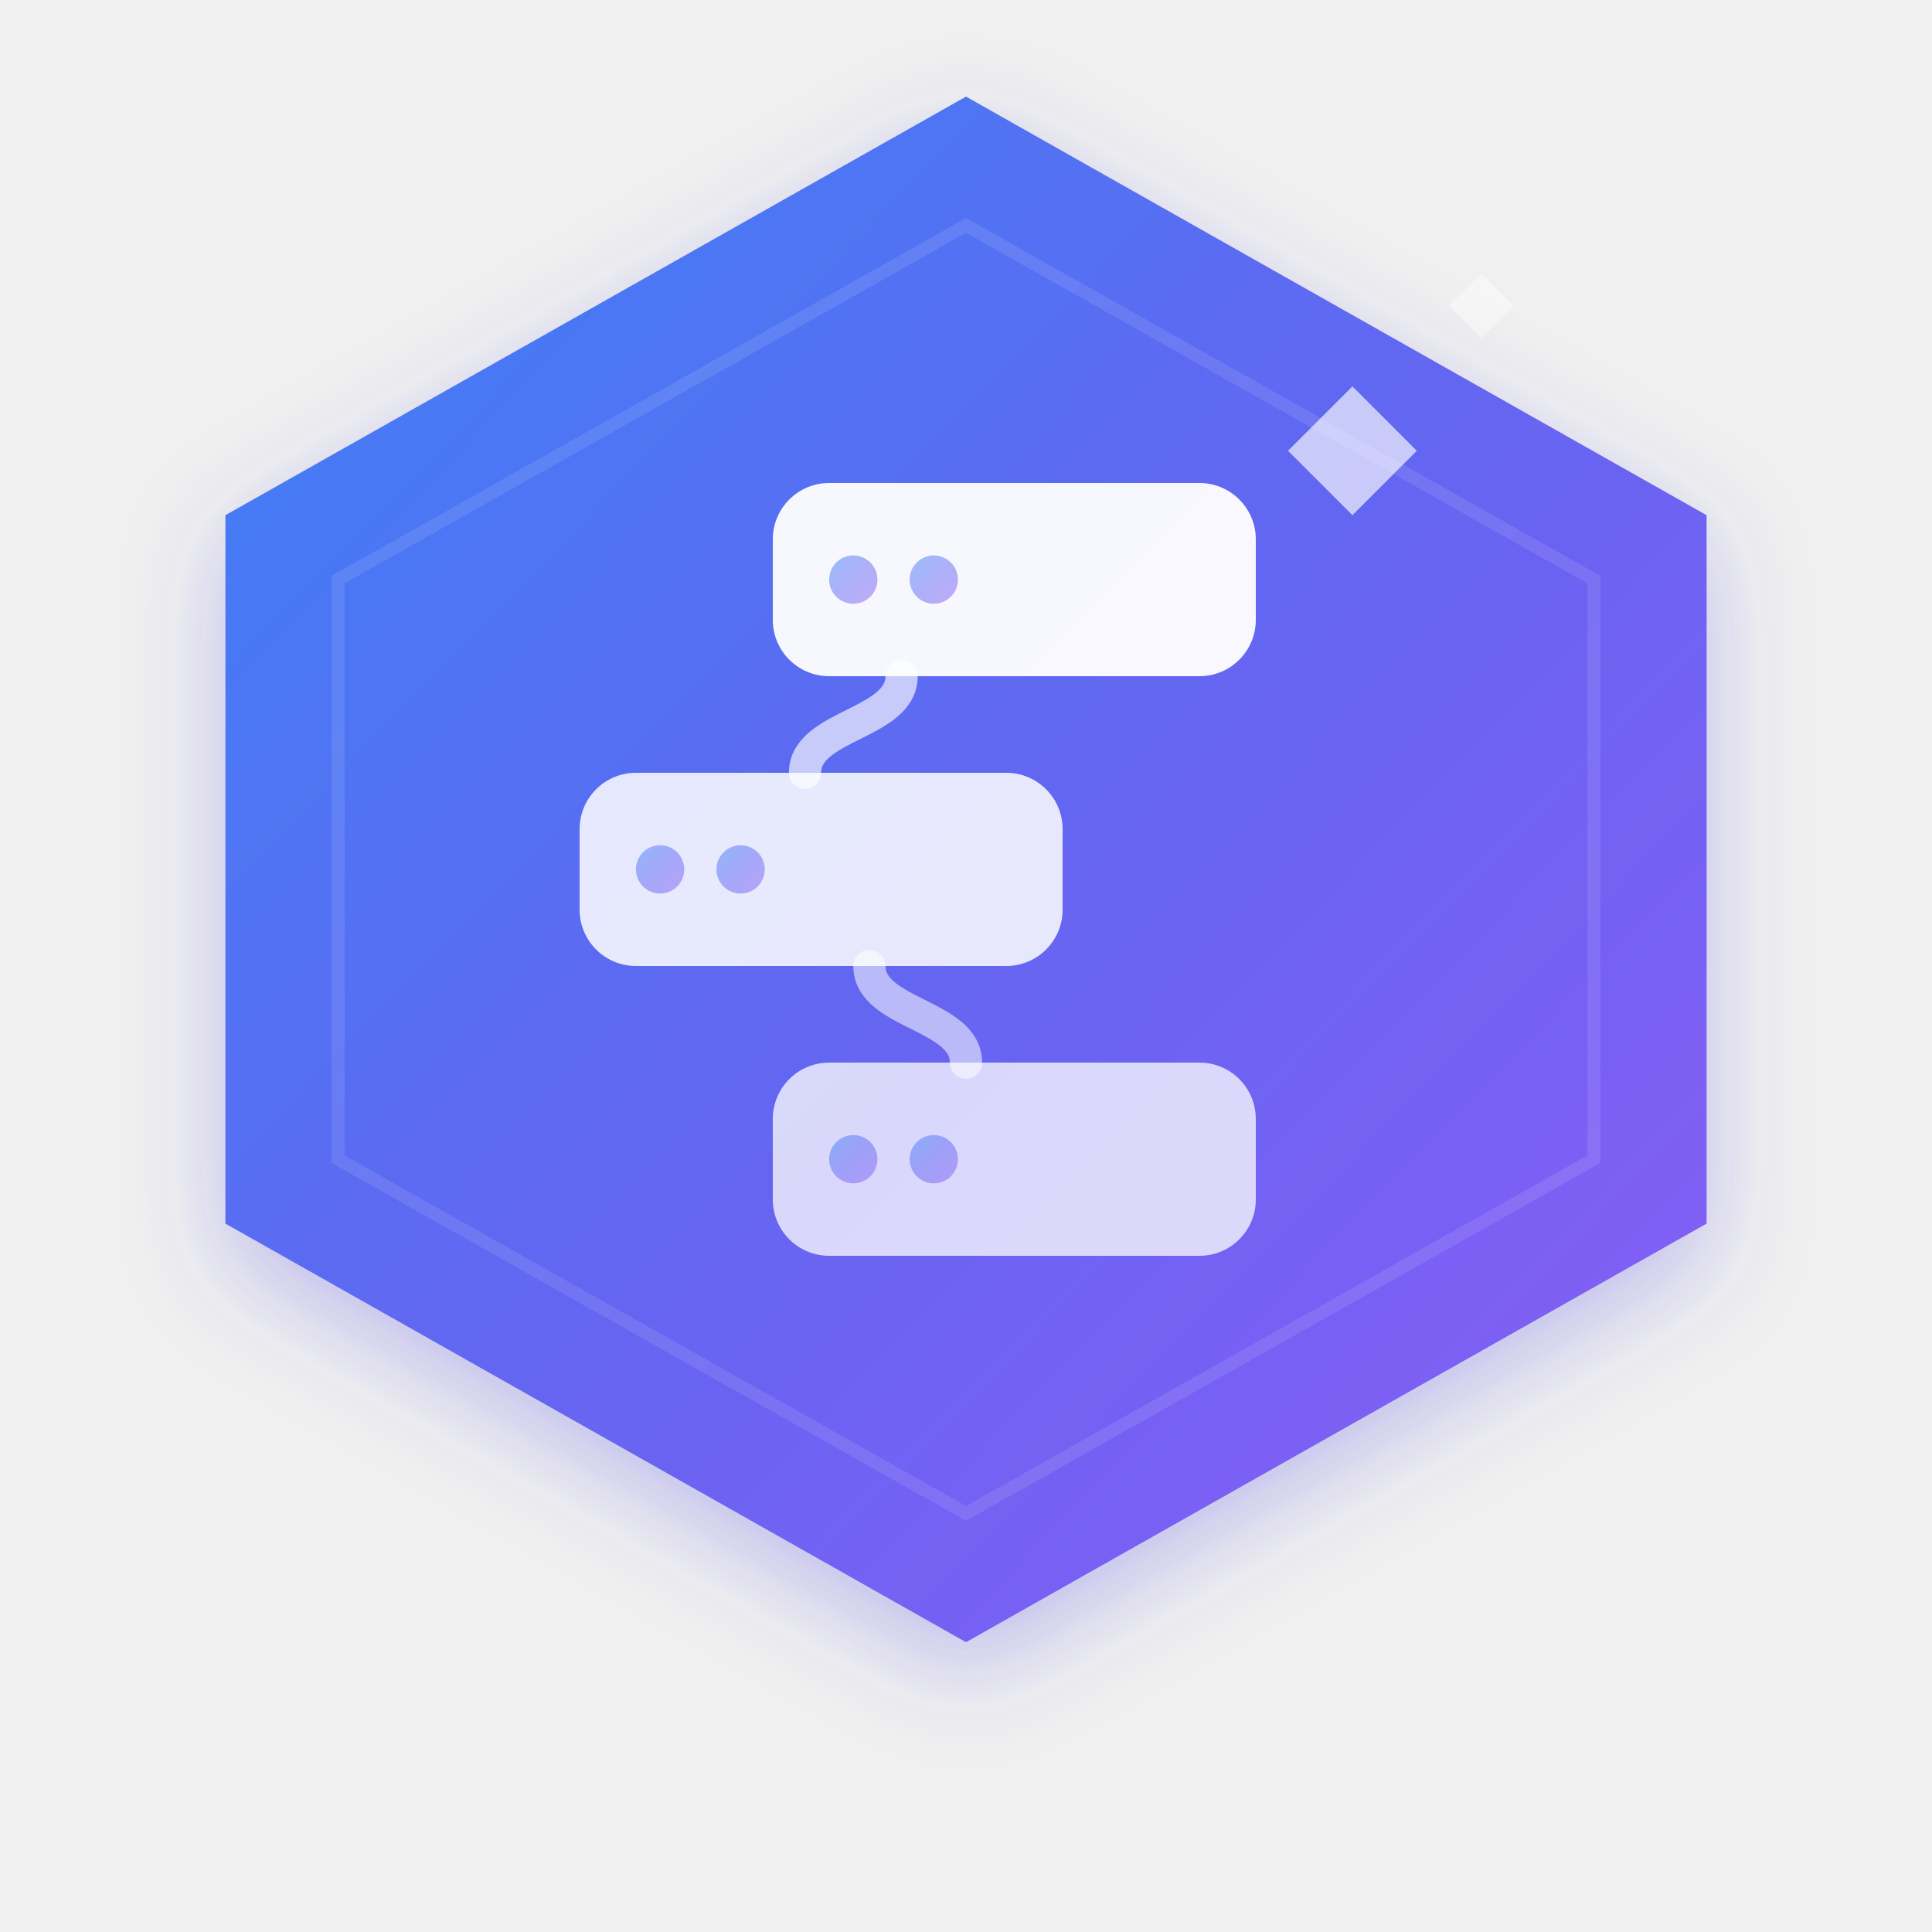
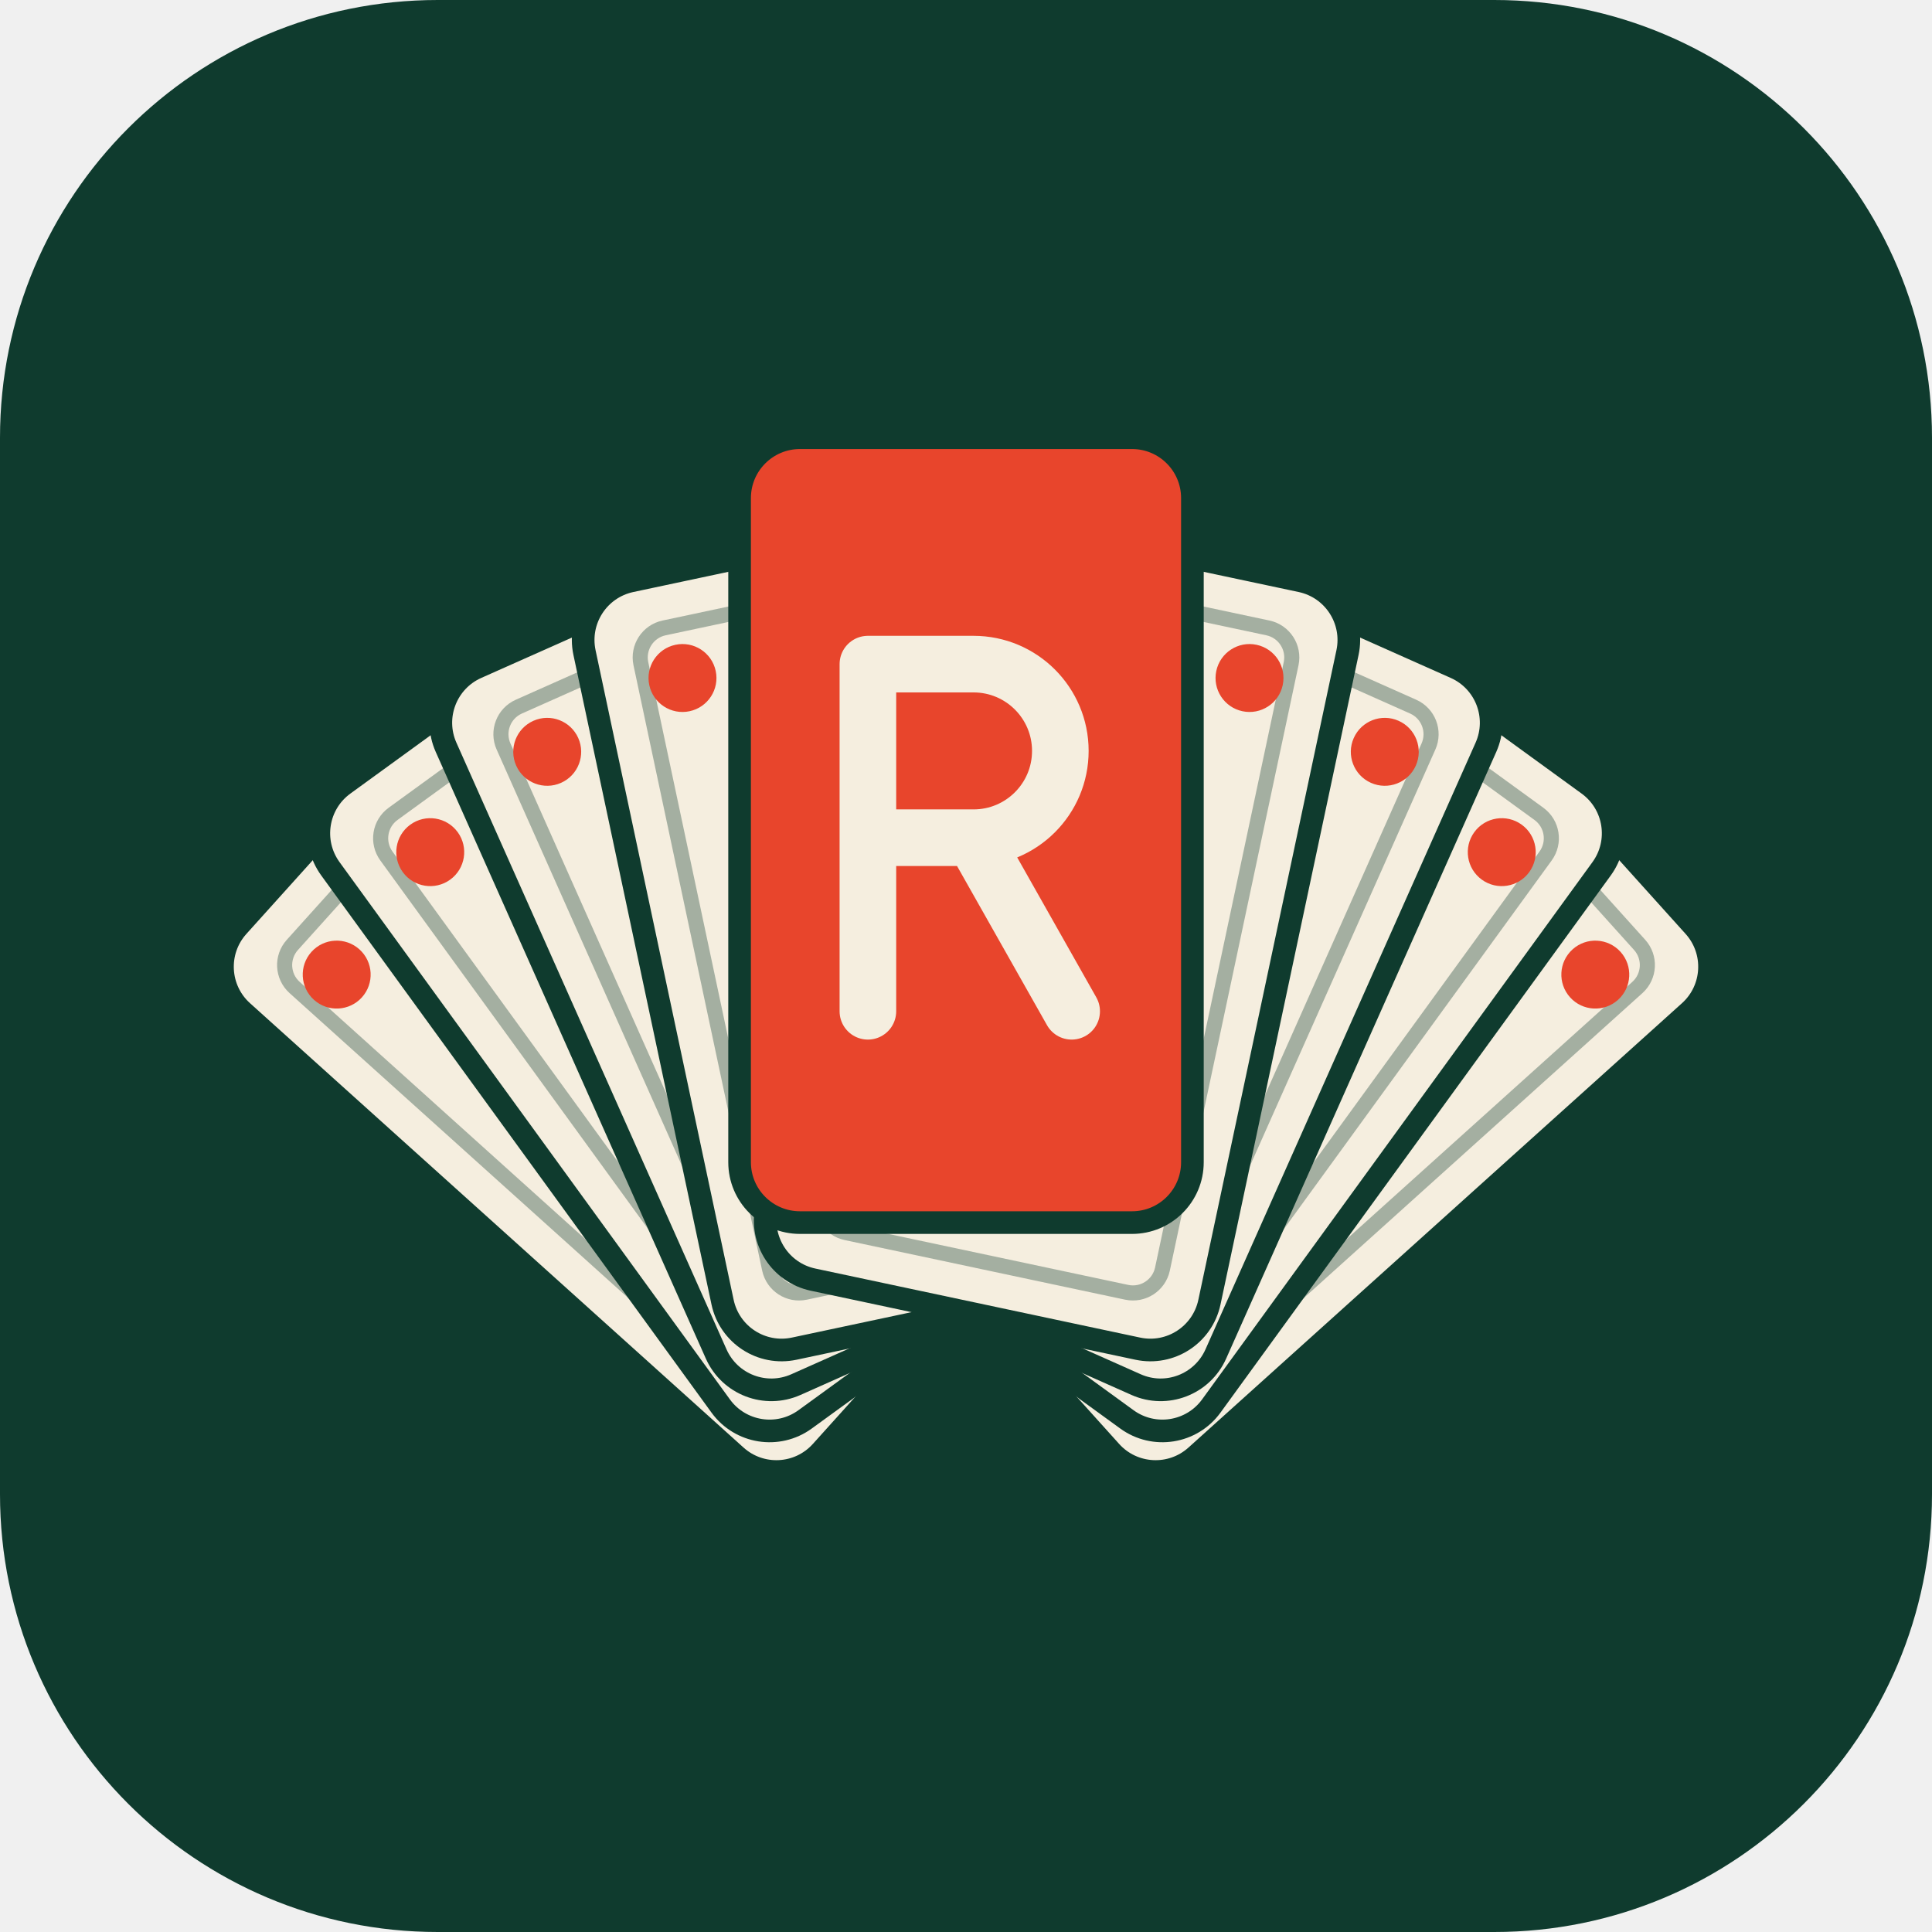
- <svg xmlns="http://www.w3.org/2000/svg" viewBox="0 0 120 120" width="120" height="120">
-   <defs>
-     <linearGradient id="g" x1="0%" y1="0%" x2="100%" y2="100%">
-       <stop offset="0%" stop-color="#3B82F6" />
-       <stop offset="50%" stop-color="#6366F1" />
-       <stop offset="100%" stop-color="#8B5CF6" />
-     </linearGradient>
-     <filter id="s" x="-8%" y="-8%" width="116%" height="120%">
-       <feDropShadow dx="0" dy="2" stdDeviation="3" flood-color="#4F46E5" flood-opacity="0.3" />
-     </filter>
-   </defs>
-   <path d="M60 6 L106 32 L106 76 L60 102 L14 76 L14 32 Z" fill="url(#g)" filter="url(#s)" />
-   <path d="M60 14 L99 36 L99 72 L60 94 L21 72 L21 36 Z" fill="none" stroke="white" stroke-opacity="0.1" stroke-width="0.8" />
-   <rect x="48" y="30" width="30" height="12" rx="3.5" fill="white" fill-opacity="0.95" />
-   <rect x="36" y="48" width="30" height="12" rx="3.5" fill="white" fill-opacity="0.85" />
-   <rect x="48" y="66" width="30" height="12" rx="3.5" fill="white" fill-opacity="0.75" />
-   <path d="M56 42 C56 45, 50 45, 50 48" fill="none" stroke="white" stroke-opacity="0.65" stroke-width="2" stroke-linecap="round" />
-   <path d="M54 60 C54 63, 60 63, 60 66" fill="none" stroke="white" stroke-opacity="0.55" stroke-width="2" stroke-linecap="round" />
-   <circle cx="53" cy="36" r="1.5" fill="url(#g)" opacity="0.5" />
-   <circle cx="58" cy="36" r="1.5" fill="url(#g)" opacity="0.5" />
-   <circle cx="41" cy="54" r="1.5" fill="url(#g)" opacity="0.5" />
-   <circle cx="46" cy="54" r="1.5" fill="url(#g)" opacity="0.5" />
-   <circle cx="53" cy="72" r="1.5" fill="url(#g)" opacity="0.5" />
-   <circle cx="58" cy="72" r="1.5" fill="url(#g)" opacity="0.5" />
-   <polygon points="84,24 88,28 84,32 80,28" fill="white" fill-opacity="0.65" />
-   <polygon points="92,17 94,19 92,21 90,19" fill="white" fill-opacity="0.4" />
+ <svg xmlns="http://www.w3.org/2000/svg" viewBox="0 0 256 256" width="256" height="256" role="img" aria-label="Repertoire">
+   <rect width="256" height="256" rx="58" fill="#0F3B2E" />
+   <g transform="translate(128 180) rotate(-48)">
+     <rect x="-30" y="-110" width="60" height="104" rx="8" fill="#F5EEDF" stroke="#0F3B2E" stroke-width="3" />
+     <rect x="-23" y="-103" width="46" height="90" rx="4" fill="none" stroke="#0F3B2E" stroke-opacity="0.35" stroke-width="2" />
+     <circle cx="-18" cy="-96" r="4.5" fill="#E8452C" />
+   </g>
+   <g transform="translate(128 180) rotate(48)">
+     <rect x="-30" y="-110" width="60" height="104" rx="8" fill="#F5EEDF" stroke="#0F3B2E" stroke-width="3" />
+     <rect x="-23" y="-103" width="46" height="90" rx="4" fill="none" stroke="#0F3B2E" stroke-opacity="0.35" stroke-width="2" />
+     <circle cx="18" cy="-96" r="4.5" fill="#E8452C" />
+   </g>
+   <g transform="translate(128 180) rotate(-36)">
+     <rect x="-30" y="-110" width="60" height="104" rx="8" fill="#F5EEDF" stroke="#0F3B2E" stroke-width="3" />
+     <rect x="-23" y="-103" width="46" height="90" rx="4" fill="none" stroke="#0F3B2E" stroke-opacity="0.35" stroke-width="2" />
+     <circle cx="-18" cy="-96" r="4.5" fill="#E8452C" />
+   </g>
+   <g transform="translate(128 180) rotate(36)">
+     <rect x="-30" y="-110" width="60" height="104" rx="8" fill="#F5EEDF" stroke="#0F3B2E" stroke-width="3" />
+     <rect x="-23" y="-103" width="46" height="90" rx="4" fill="none" stroke="#0F3B2E" stroke-opacity="0.35" stroke-width="2" />
+     <circle cx="18" cy="-96" r="4.5" fill="#E8452C" />
+   </g>
+   <g transform="translate(128 180) rotate(-24)">
+     <rect x="-30" y="-110" width="60" height="104" rx="8" fill="#F5EEDF" stroke="#0F3B2E" stroke-width="3" />
+     <rect x="-23" y="-103" width="46" height="90" rx="4" fill="none" stroke="#0F3B2E" stroke-opacity="0.35" stroke-width="2" />
+     <circle cx="-18" cy="-96" r="4.5" fill="#E8452C" />
+   </g>
+   <g transform="translate(128 180) rotate(24)">
+     <rect x="-30" y="-110" width="60" height="104" rx="8" fill="#F5EEDF" stroke="#0F3B2E" stroke-width="3" />
+     <rect x="-23" y="-103" width="46" height="90" rx="4" fill="none" stroke="#0F3B2E" stroke-opacity="0.35" stroke-width="2" />
+     <circle cx="18" cy="-96" r="4.5" fill="#E8452C" />
+   </g>
+   <g transform="translate(128 180) rotate(-12)">
+     <rect x="-30" y="-110" width="60" height="104" rx="8" fill="#F5EEDF" stroke="#0F3B2E" stroke-width="3" />
+     <rect x="-23" y="-103" width="46" height="90" rx="4" fill="none" stroke="#0F3B2E" stroke-opacity="0.35" stroke-width="2" />
+     <circle cx="-18" cy="-96" r="4.5" fill="#E8452C" />
+   </g>
+   <g transform="translate(128 180) rotate(12)">
+     <rect x="-30" y="-110" width="60" height="104" rx="8" fill="#F5EEDF" stroke="#0F3B2E" stroke-width="3" />
+     <rect x="-23" y="-103" width="46" height="90" rx="4" fill="none" stroke="#0F3B2E" stroke-opacity="0.35" stroke-width="2" />
+     <circle cx="18" cy="-96" r="4.5" fill="#E8452C" />
+   </g>
+   <g transform="translate(128 168)">
+     <rect x="-30" y="-110" width="60" height="104" rx="8" fill="#E8452C" stroke="#0F3B2E" stroke-width="3" />
+     <path d="M-13 -34V-80H1A11.5 11.5 0 0 1 1 -57L14 -34M1 -57H-13" fill="none" stroke="#F5EEDF" stroke-width="7.5" stroke-linecap="round" stroke-linejoin="round" />
+   </g>
</svg>
